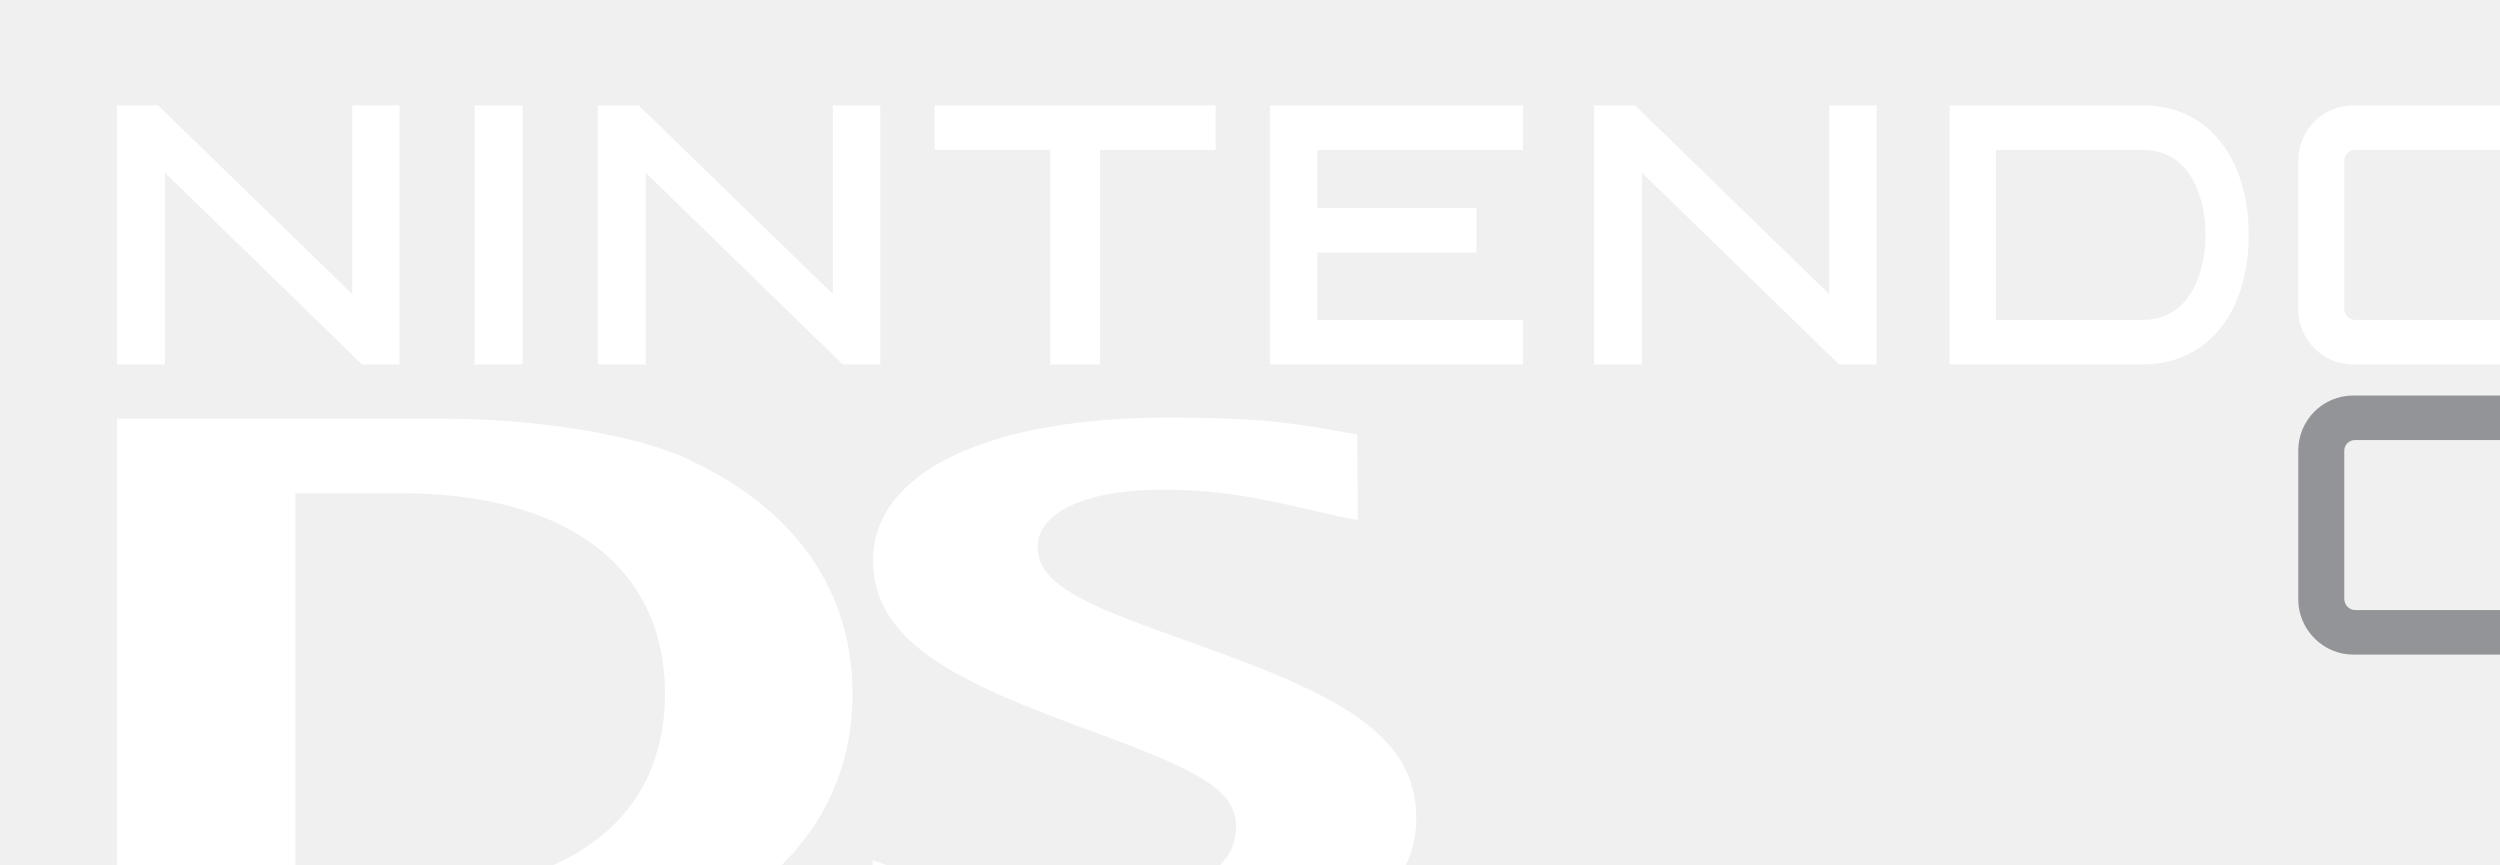
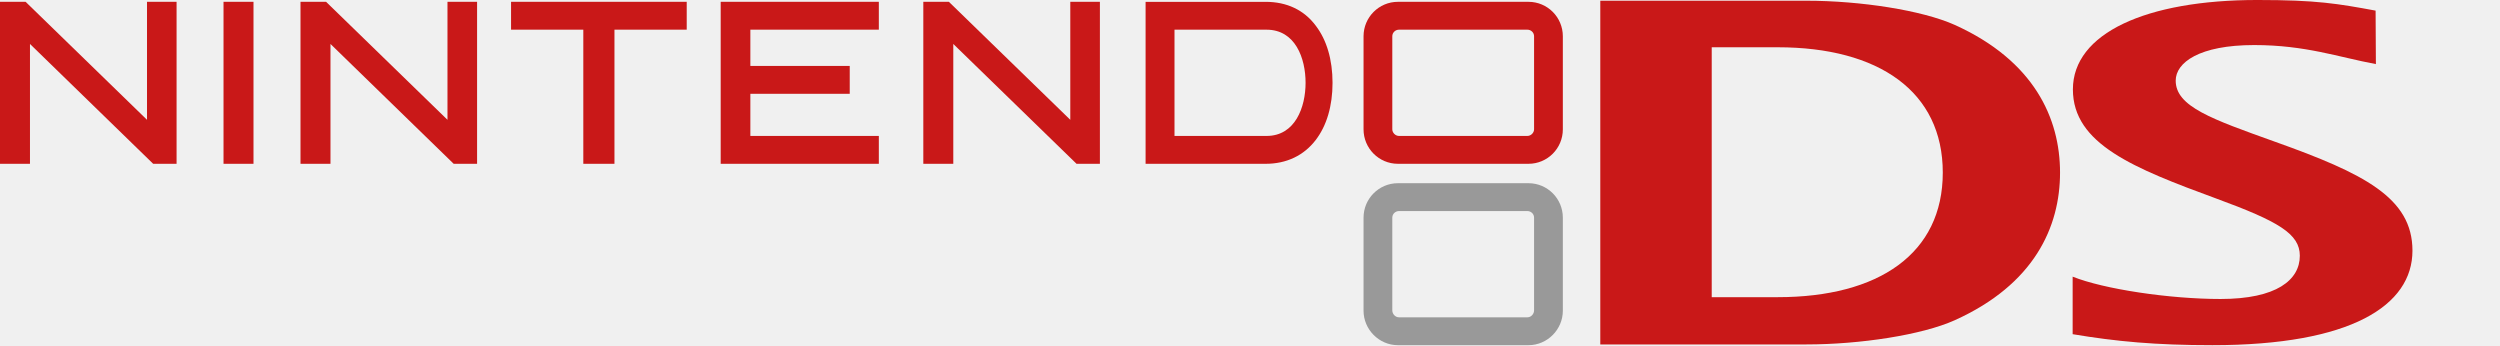
- <svg xmlns="http://www.w3.org/2000/svg" version="1.1" id="svg28" style="fill:none">
-   <defs id="defs32" />
-   <path d="m 473.413,110.278 c 0,1.079 -0.885,2.05 -1.975,2.05 h -37.797 c -1.101,0 -1.986,-0.971 -1.986,-2.05 V 82.972 c 0,-1.079 0.885,-1.943 1.986,-1.943 h 37.797 c 1.09,0 1.975,0.864 1.975,1.943 z m -1.641,-37.451 h -38.476 c -5.57,0 -10.113,4.533 -10.113,10.145 v 27.414 c 0,5.504 4.543,10.145 10.113,10.145 h 38.476 c 5.58,0 10.113,-4.641 10.113,-10.145 V 82.972 c 0,-5.612 -4.533,-10.145 -10.113,-10.145 z" id="path2" style="fill:#929497" />
-   <path d="m 30.387,31.814 c 0,0 0,34.753 0,35.293 -0.464,0 -8.354,0 -8.829,0 0,-0.54 0,-47.165 0,-47.705 0.496,0 7.318,0 7.544,0 l 35.757,34.753 c 0,0 0,-34.213 0,-34.753 0.486,0 7.069,0 7.069,0 0,0 1.252,0 1.641,0 0,0.54 0,47.165 0,47.705 -0.475,0 -6.659,0 -6.897,0 z" id="path4" style="fill:#ffffff" />
-   <path d="m 118.899,31.814 c 0,0 0,34.753 0,35.293 -0.475,0 -8.343,0 -8.829,0 0,-0.54 0,-47.165 0,-47.705 0.496,0 7.307,0 7.533,0 l 35.757,34.753 c 0,0 0,-34.213 0,-34.753 0.485,0 7.08,0 7.08,0 0,0 1.263,0 1.64,0 0,0.54 0,47.165 0,47.705 -0.485,0 -6.659,0 -6.896,0 z" id="path6" style="fill:#ffffff" />
-   <path d="m 302.346,31.814 c 0,0 0,34.753 0,35.293 -0.486,0 -8.343,0 -8.829,0 0,-0.54 0,-47.165 0,-47.705 0.496,0 7.318,0 7.533,0 l 35.757,34.753 c 0,0 0,-34.213 0,-34.753 0.486,0 7.08,0 7.08,0 0,0 1.263,0 1.641,0 0,0.54 0,47.165 0,47.705 -0.486,0 -6.659,0 -6.886,0 z" id="path8" style="fill:#ffffff" />
-   <path d="m 94.593,19.402 c 0,0 1.252,0 1.63,0 0,0.54 0,47.165 0,47.705 -0.464,0 -8.354,0 -8.829,0 0,-0.54 0,-47.165 0,-47.705 0.486,0 7.199,0 7.199,0 z" id="path10" style="fill:#ffffff" />
-   <path d="m 222.208,19.402 c 0,0 1.231,0 1.619,0 0,0.432 0,7.771 0,8.203 -0.518,0 -21.283,0 -21.283,0 0,0 0,38.962 0,39.502 -0.475,0 -8.699,0 -9.174,0 0,-0.54 0,-39.502 0,-39.502 0,0 -20.766,0 -21.284,0 0,-0.432 0,-7.771 0,-8.203 0.529,0 50.122,0 50.122,0 z" id="path12" style="fill:#ffffff" />
-   <path d="m 278.763,19.402 c 0,0 1.274,0 1.651,0 0,0.432 0,7.771 0,8.203 -0.507,0 -37.839,0 -37.839,0 v 10.685 c 0,0 28.773,0 29.27,0 0,0.54 0,7.663 0,8.203 -0.497,0 -29.27,0 -29.27,0 v 12.412 c 0,0 37.332,0 37.839,0 0,0.432 0,7.663 0,8.203 -0.507,0 -46.074,0 -46.582,0 0,-0.54 0,-47.165 0,-47.705 0.508,0 44.931,0 44.931,0 z" id="path14" style="fill:#ffffff" />
-   <path d="m 394.614,58.904 h -27.112 V 27.605 h 27.112 c 8.483,0 11.494,8.418 11.494,15.65 0,7.123 -3.011,15.65 -11.494,15.65 z m 14.484,-32.487 c -3.454,-4.641 -8.559,-7.015 -14.732,-7.015 0,0 -34.861,0 -35.379,0 0,0.54 0,47.165 0,47.705 0.518,0 35.379,0 35.379,0 6.173,0 11.278,-2.482 14.732,-7.015 3.238,-4.209 4.954,-10.037 4.954,-16.837 0,-6.8 -1.716,-12.628 -4.954,-16.837 z" id="path16" style="fill:#ffffff" />
-   <path d="m 473.413,56.961 c 0,0.971 -0.885,1.943 -1.975,1.943 h -37.797 c -1.101,0 -1.986,-0.971 -1.986,-1.943 v -27.414 c 0,-1.079 0.885,-1.943 1.986,-1.943 h 37.797 c 1.09,0 1.975,0.863 1.975,1.943 z m -1.641,-37.559 h -38.476 c -5.57,0 -10.113,4.533 -10.113,10.145 v 27.414 c 0,5.612 4.543,10.145 10.113,10.145 h 38.476 c 5.58,0 10.113,-4.533 10.113,-10.145 v -27.414 c 0,-5.612 -4.533,-10.145 -10.113,-10.145 z" id="path18" style="fill:#ffffff" />
-   <path d="m 160.69,158.377 c 9.152,3.67 28.482,6.584 43.57,6.584 16.513,0 23.345,-5.612 23.345,-12.736 0,-6.476 -6.346,-10.145 -24.575,-16.837 -24.381,-8.958 -42.265,-16.081 -42.265,-32.163 0,-16.513 21.521,-26.335 54.321,-26.335 17.614,0 23.658,1.079 34.839,3.13 l 0.086,15.758 c -10.987,-2.051 -20.722,-5.612 -35.843,-5.612 -16.211,0 -23.118,5.181 -23.118,10.469 0,7.663 10.642,11.332 29.303,18.024 25.978,9.282 40.43,16.405 40.43,32.055 0,16.189 -18.1,27.846 -58.919,27.846 -16.761,0 -28.32,-1.079 -41.174,-3.238 z" id="path20" style="fill:#ffffff" />
-   <path d="m 73.807,90.814 h -19.427 v 73.608 h 19.427 c 29.821,0 48.633,-12.844 48.633,-36.696 0,-23.852 -18.812,-36.912 -48.633,-36.912 z m 52.14,80.407 c -9.605,4.317 -27.781,7.123 -43.668,7.123 h -60.721 V 77.107 h 60.721 c 15.887,0 34.063,2.806 43.69,7.123 23.388,10.577 31.008,27.522 31.008,43.495 0,15.973 -7.555,32.918 -31.03,43.495 z" id="path22" style="fill:#ffffff" />
-   <path d="m 266.881,163.234 h -3.896 v -1.403 h 9.486 v 1.403 h -3.917 v 11.332 h -1.673 z" id="path24" style="fill:#ffffff" />
-   <path d="m 284.635,168.954 c -0.097,-1.727 -0.205,-3.885 -0.205,-5.504 h -0.043 c -0.454,1.511 -0.972,3.13 -1.619,4.857 l -2.256,6.26 h -1.252 l -2.094,-6.152 c -0.604,-1.835 -1.101,-3.454 -1.457,-4.965 h -0.043 c -0.032,1.619 -0.129,3.777 -0.237,5.612 l -0.346,5.504 h -1.575 l 0.895,-12.736 h 2.105 l 2.18,6.152 c 0.529,1.619 0.95,3.022 1.295,4.317 h 0.033 c 0.345,-1.295 0.798,-2.698 1.37,-4.317 l 2.278,-6.152 h 2.104 l 0.799,12.736 h -1.63 z" id="path26" style="fill:#ffffff" />
+ <svg xmlns="http://www.w3.org/2000/svg" version="1.2" baseProfile="tiny" id="svg101576" x="0px" y="0px" width="566.929px" height="78.275px" viewBox="0 0 566.929 78.275" xml:space="preserve">
+   <path id="path100608" fill="#999999" d="M347.884,70.38c0,0.83-0.682,1.578-1.521,1.578h-29.102c-0.848,0-1.527-0.748-1.527-1.578  V49.358c0-0.832,0.682-1.496,1.527-1.496h29.102c0.84,0,1.521,0.664,1.521,1.496V70.38z M346.621,41.546H317  c-4.287,0-7.787,3.49-7.787,7.813v21.104c0,4.236,3.5,7.813,7.787,7.813h29.621c4.297,0,7.787-3.574,7.787-7.813V49.358  C354.408,45.036,350.917,41.546,346.621,41.546" />
+   <path id="path100618" fill="#C91818" d="M6.797,9.969c0,0,0,26.758,0,27.174c-0.357,0-6.433,0-6.797,0C0,36.727,0,0.829,0,0.414  c0.382,0,5.633,0,5.808,0L33.337,27.17c0,0,0-26.341,0-26.756c0.374,0,5.442,0,5.442,0s0.964,0,1.264,0c0,0.416,0,36.313,0,36.729  c-0.366,0-5.127,0-5.311,0L6.797,9.969" />
+   <path id="path100622" fill="#C91818" d="M74.943,9.969c0,0,0,26.758,0,27.174c-0.366,0-6.423,0-6.797,0c0-0.416,0-36.313,0-36.729  c0.382,0,5.625,0,5.8,0l27.529,26.756c0,0,0-26.341,0-26.756c0.374,0,5.451,0,5.451,0s0.972,0,1.263,0c0,0.416,0,36.313,0,36.729  c-0.374,0-5.127,0-5.31,0L74.943,9.969" />
+   <path id="path100626" fill="#C91818" d="M216.179,9.969c0,0,0,26.758,0,27.174c-0.375,0-6.424,0-6.797,0c0-0.416,0-36.313,0-36.729  c0.382,0,5.635,0,5.8,0l27.529,26.756c0,0,0-26.341,0-26.756c0.374,0,5.45,0,5.45,0s0.973,0,1.264,0c0,0.416,0,36.313,0,36.729  c-0.374,0-5.127,0-5.301,0L216.179,9.969" />
+   <path id="path100630" fill="#C91818" d="M56.23,0.414c0,0,0.964,0,1.255,0c0,0.416,0,36.313,0,36.729c-0.356,0-6.431,0-6.797,0  c0-0.416,0-36.313,0-36.729C51.062,0.414,56.23,0.414,56.23,0.414" />
+   <path id="path100634" fill="#C91818" d="M154.482,0.414c0,0,0.947,0,1.246,0c0,0.333,0,5.983,0,6.315c-0.398,0-16.386,0-16.386,0  s0,29.997,0,30.413c-0.366,0-6.697,0-7.063,0c0-0.416,0-30.413,0-30.413s-15.986,0-16.386,0c0-0.332,0-5.983,0-6.315  C116.299,0.414,154.482,0.414,154.482,0.414" />
+   <path id="path100638" fill="#C91818" d="M198.023,0.414c0,0,0.98,0,1.271,0c0,0.333,0,5.983,0,6.315c-0.391,0-29.134,0-29.134,0  v8.226c0,0,22.153,0,22.536,0c0,0.416,0,5.9,0,6.316c-0.383,0-22.536,0-22.536,0v9.555c0,0,28.743,0,29.134,0c0,0.333,0,5.9,0,6.315  c-0.391,0-35.474,0-35.863,0c0-0.416,0-36.313,0-36.729C163.821,0.414,198.023,0.414,198.023,0.414" />
+   <path id="path100642" fill="#C91818" d="M287.216,30.827h-20.874V6.731h20.874c6.531,0,8.852,6.479,8.852,12.049  C296.066,24.262,293.75,30.827,287.216,30.827z M298.369,5.817c-2.658-3.573-6.59-5.401-11.344-5.401c0,0-26.838,0-27.238,0  c0,0.416,0,36.313,0,36.729c0.398,0,27.238,0,27.238,0c4.754,0,8.686-1.911,11.344-5.401c2.492-3.24,3.813-7.728,3.813-12.962  C302.181,13.543,300.861,9.057,298.369,5.817" />
+   <path id="path100646" fill="#C91818" d="M347.884,29.331c0,0.748-0.682,1.496-1.521,1.496h-29.102c-0.848,0-1.527-0.748-1.527-1.496  V8.226c0-0.831,0.682-1.496,1.527-1.496h29.102c0.84,0,1.521,0.665,1.521,1.496V29.331z M346.621,0.414H317  c-4.287,0-7.787,3.49-7.787,7.813v21.104c0,4.321,3.5,7.813,7.787,7.813h29.621c4.297,0,7.787-3.49,7.787-7.813V8.226  C354.408,3.906,350.917,0.414,346.621,0.414" />
+   <path id="path100656" fill="#C91818" d="M470.017,62.737c7.045,2.824,21.928,5.066,33.545,5.066c12.713,0,17.973-4.32,17.973-9.806  c0-4.985-4.887-7.811-18.92-12.963c-18.771-6.896-32.541-12.38-32.541-24.762c0-12.713,16.57-20.274,41.822-20.274  c13.561,0,18.215,0.831,26.822,2.41l0.066,12.131c-8.459-1.578-15.955-4.321-27.598-4.321c-12.479,0-17.799,3.988-17.799,8.063  c0,5.9,8.191,8.725,22.563,13.876c20,7.146,31.127,12.629,31.127,24.68c0,12.463-13.938,21.438-45.361,21.438  c-12.904,0-21.805-0.832-31.699-2.492V62.737" />
+   <path id="path100660" fill="#C91818" d="M403.125,10.719h-14.955v56.671h14.955c22.961,0,37.443-9.89,37.443-28.252  C440.568,20.773,426.085,10.719,403.125,10.719z M443.269,72.624c-7.396,3.324-21.391,5.484-33.621,5.484H362.9V0.165h46.748  c12.23,0,26.225,2.16,33.637,5.484c18.008,8.143,23.873,21.188,23.873,33.485C467.158,51.436,461.341,64.481,443.269,72.624" />
</svg>
